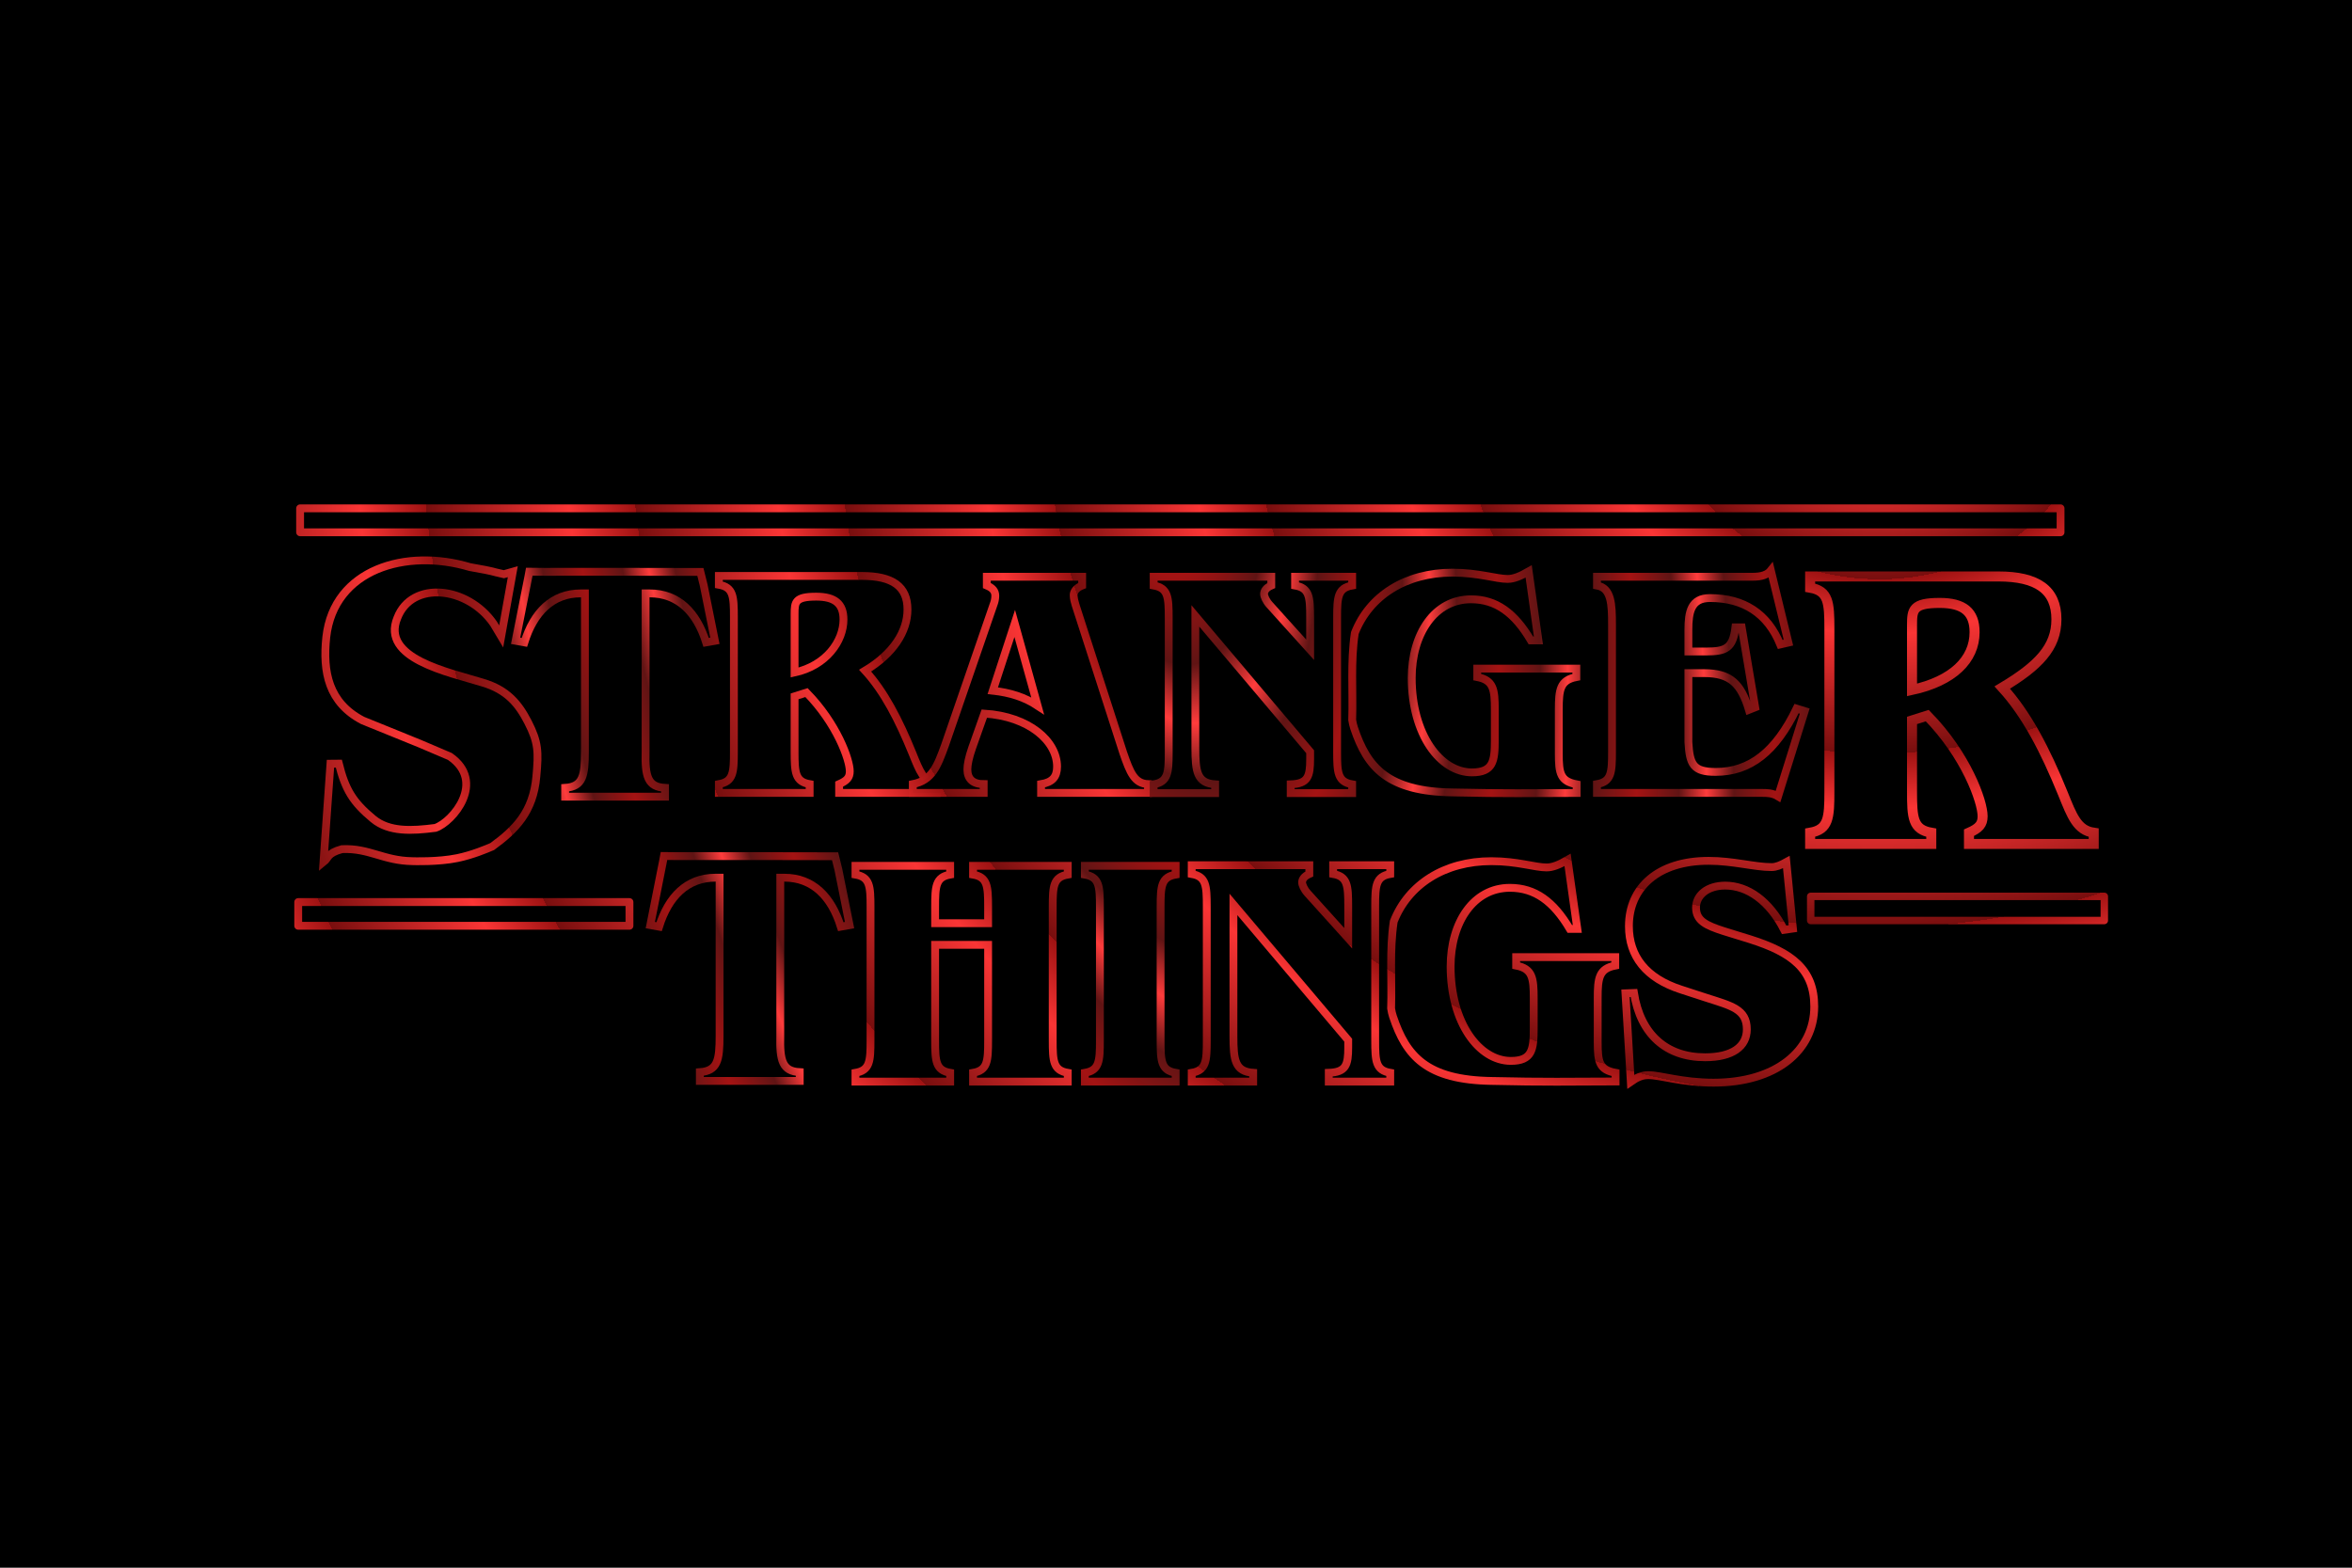
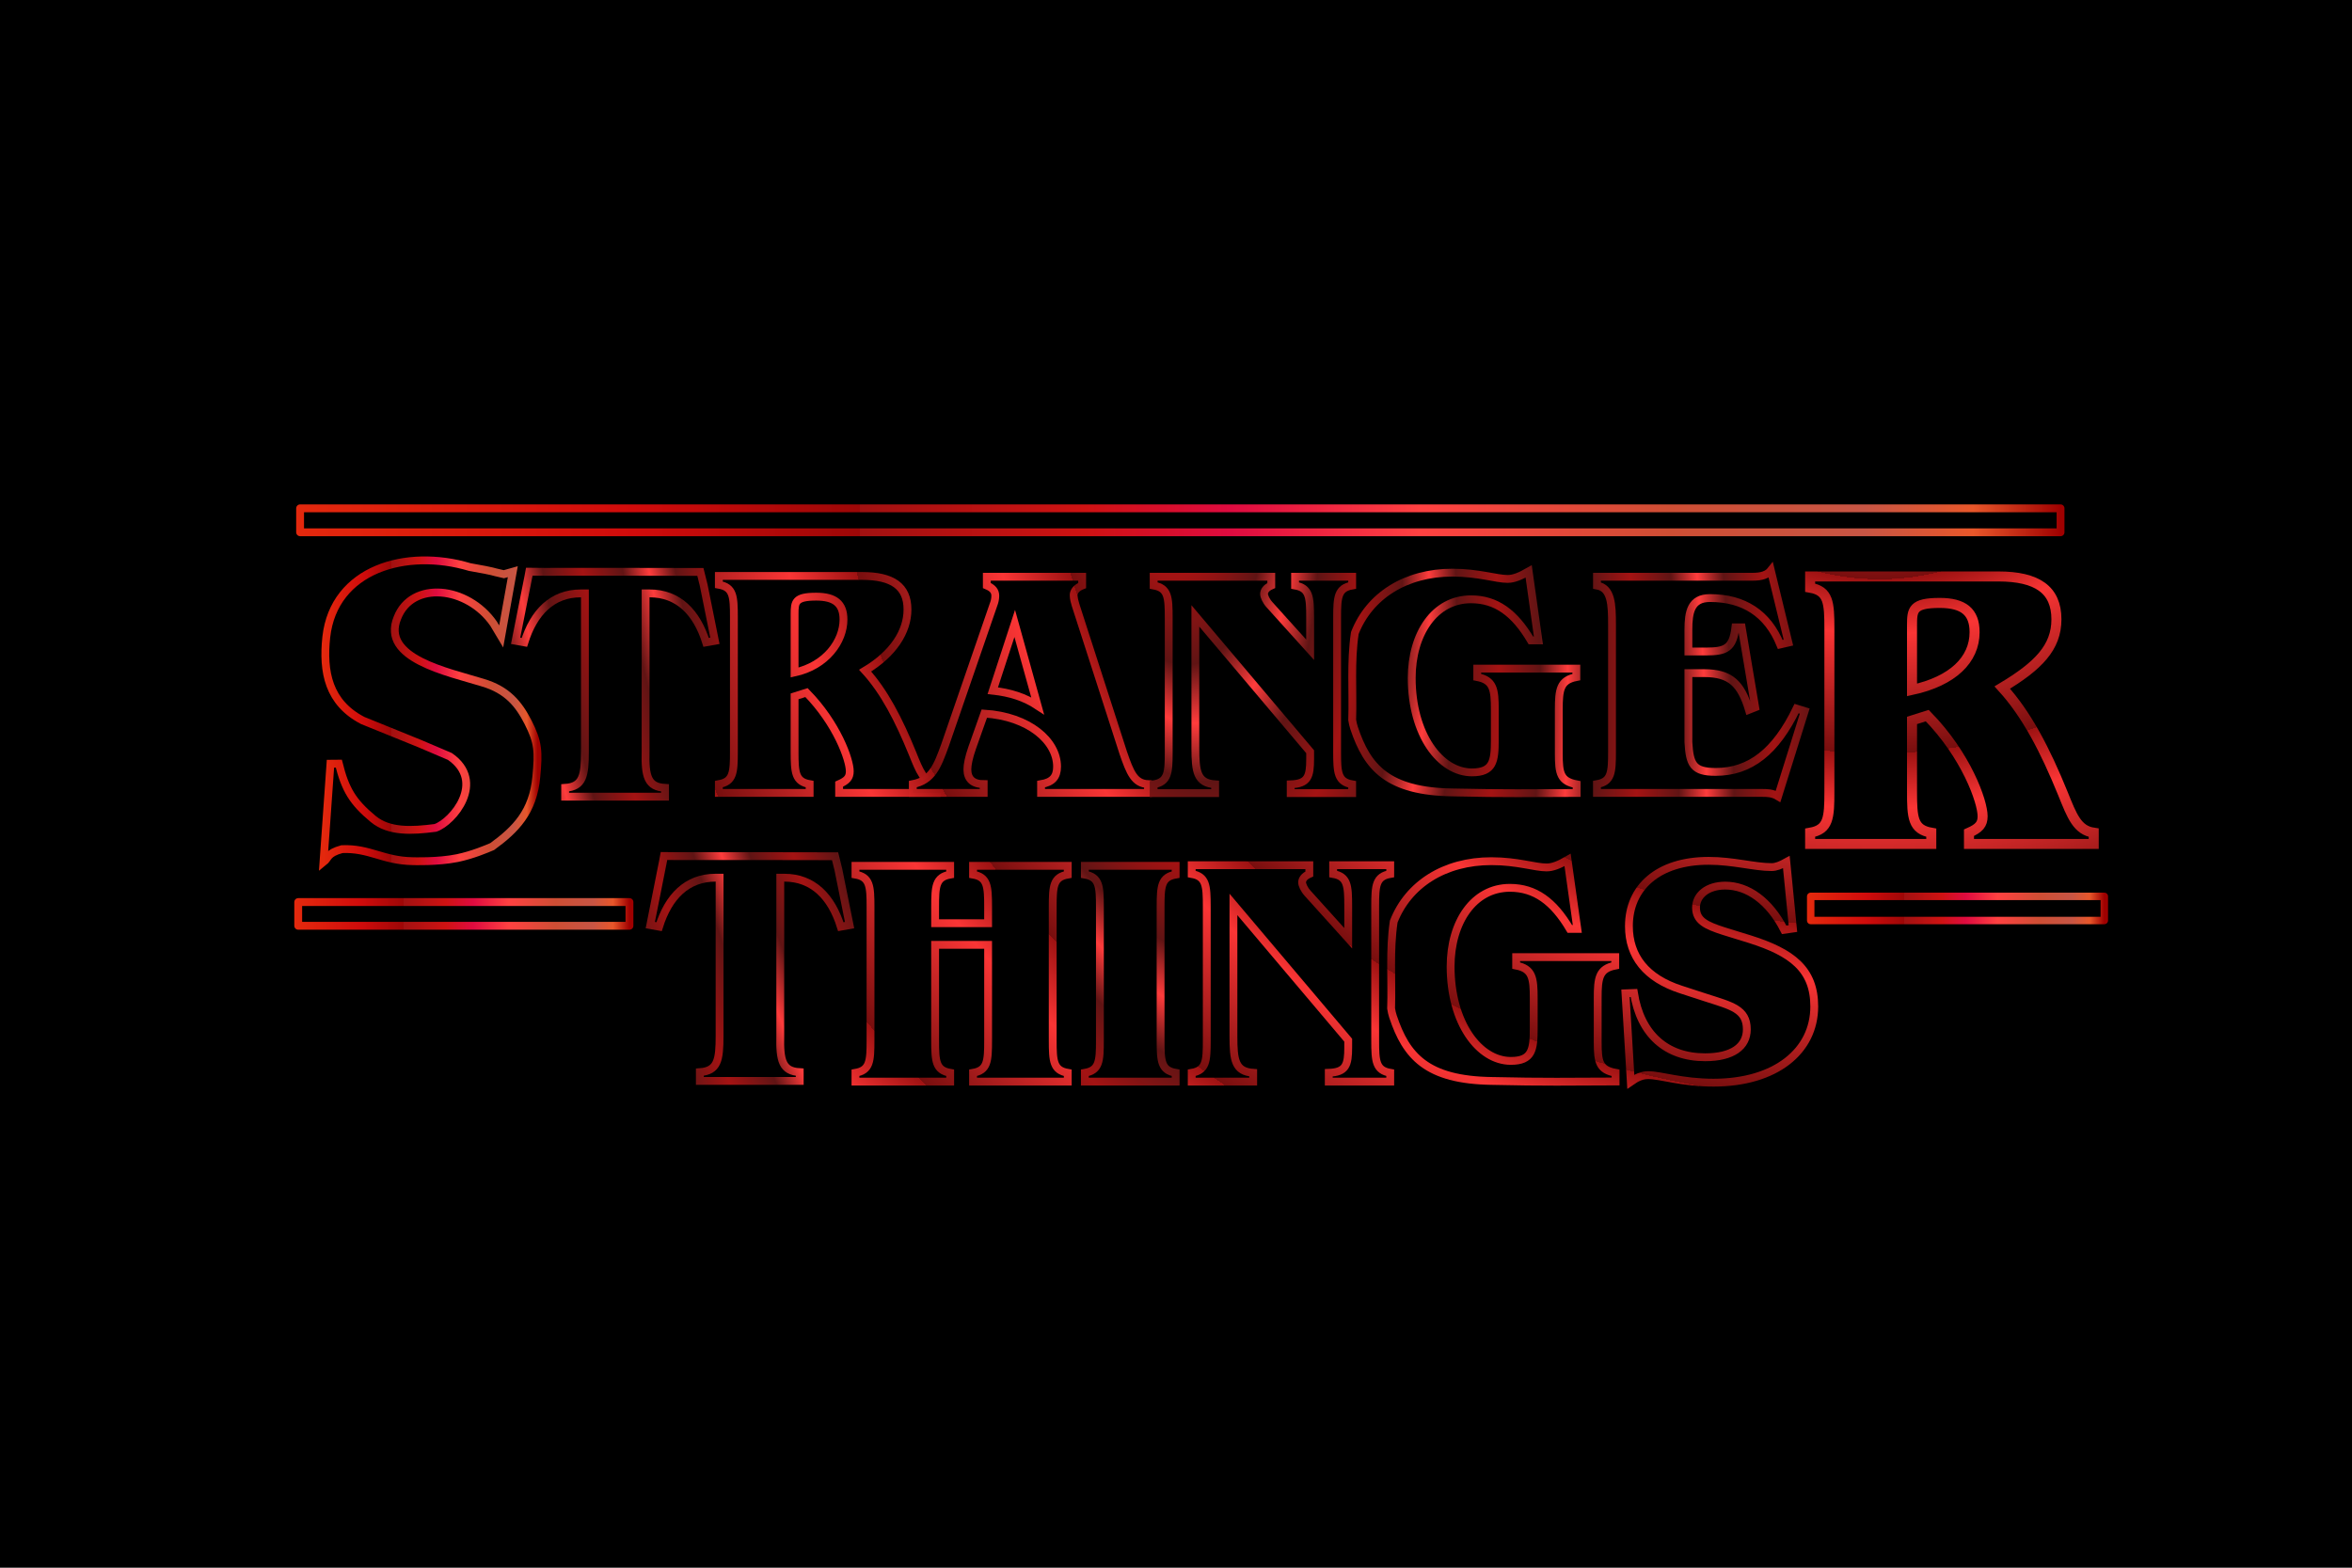
<svg id="titleSvg" viewBox="0 0 1200 800">
  <defs>
    <mask id="spotReveal">
      <ellipse fill="white" stroke="#d6d6d6" cx="600" rx="600" stroke-width="120" ry="300" cy="380" />
    </mask>
+     <linearGradient id="new1">
+       <stop style="stop-color: #e3280d" offset="0" id="stop1003" />
+       <stop style="stop-color: #d00b0b" offset="0.19" id="stop1106" />
+       <stop style="stop-color: #9d0707" offset="0.318" id="stop1300" />
+       <stop style="stop-color: #a11111" offset="0.318" id="stop1558" />
+       <stop style="stop-color: #ce1212" offset="0.445" id="stop1624" />
+       <stop style="stop-color: #df0b40" offset="0.529" id="stop1818" />
+       <stop style="stop-color: #ff4141" offset="0.636" id="stop1884" />
+       <stop style="stop-color: #ce4e34" offset="0.777" id="stop2142" />
+       <stop style="stop-color: #c75544" offset="0.888" id="stop2208" />
+       <stop style="stop-color: #e8572a" offset="0.95" id="stop2274" />
+       <stop style="stop-color: #9f0000" offset="1" id="stop1005" />
+     </linearGradient>
    <radialGradient id="radial2" cx="1038.5" cy="213.52" r="76.168" gradientTransform="matrix(.020383 1.1666 -1.3959 .02439 1236.4 -1010)" gradientUnits="userSpaceOnUse" spreadMethod="repeat">
      <stop id="stop1369" stop-color="#a41313" stop-opacity=".965" offset="0" />
      <stop id="stop1441" stop-color="#ff3636" stop-opacity=".981" offset=".317" />
      <stop id="stop1371" stop-color="#780e0e" offset="1" />
    </radialGradient>
    <radialGradient id="radial3" cx="599.01" cy="233.7" r="76.168" gradientTransform="matrix(.17493 .98458 -.42958 .076323 583.62 -389.03)" gradientUnits="userSpaceOnUse" spreadMethod="reflect">
      <stop id="stop32104" stop-color="#ff3c3c" offset="0" />
      <stop id="stop32242" stop-color="#601414" offset=".397" />
      <stop id="stop32106" stop-color="#a41313" offset="1" />
    </radialGradient>
  </defs>
  <rect id="bg" width="1200" height="800" />
  <g id="title">
-     <rect id="top-box" class="box" x="153.11" y="259.4" width="898.19" height="12.222" fill="none" stroke="url(#radial2)" stroke-linecap="round" stroke-linejoin="round" stroke-width="4" />
-     <rect id="bottom-left-box" class="box" x="152.15" y="460.32" width="169" height="12.114" fill="none" stroke="url(#radial2)" stroke-linecap="round" stroke-linejoin="round" stroke-width="4" />
-     <rect id="bottom-right-box" class="box" x="923.83" y="457.42" width="149.8" height="12.317" fill="none" stroke="url(#radial2)" stroke-linecap="round" stroke-linejoin="round" stroke-width="3.797" />
-     <path id="word1-s" d="m168.6 389.73-3.558 50.234c2.807-2.219 1.656-4.497 9.422-6.643 13.99-0.619 21.083 5.941 36.038 6.137 0 0 12.947 0.483 22.858-1.572 7.749-1.606 14.891-4.661 17.774-5.886 11.871-8.655 20.885-17.656 22.51-35.666 1.183-12.651 1.045-17.521-4.253-27.82-4.713-9.121-10.409-16.446-23.246-20.213-17.3-5.347-51.99-12.243-43.401-32.989 7.4-19.136 35.827-16.226 49.092 2.976l3.87 6.491 5.927-33.042-4.565 1.288c-8.216-1.795-2.46-0.982-17.384-3.653-32.461-9.714-69.306 1.012-73.206 35.702-1.922 17.924 1.196 33.528 18.543 42.58l29.065 11.788 15.453 6.587c18.582 12.844 1.599 33.376-7.379 36.442-12.137 1.584-23.641 2.138-31.72-4.521-10.455-8.628-14.277-15.036-17.572-28.26z" fill="none" stroke="url(#radial2)" stroke-width="4" />
+     <rect id="top-box" class="box" x="153.11" y="259.4" width="898.19" height="12.222" fill="none" stroke="url(#new1)" stroke-linecap="round" stroke-linejoin="round" stroke-width="4" />
+     <rect id="bottom-left-box" class="box" x="152.15" y="460.32" width="169" height="12.114" fill="none" stroke="url(#new1)" stroke-linecap="round" stroke-linejoin="round" stroke-width="4" />
+     <rect id="bottom-right-box" class="box" x="923.83" y="457.42" width="149.8" height="12.317" fill="none" stroke="url(#new1)" stroke-linecap="round" stroke-linejoin="round" stroke-width="3.797" />
+     <path id="word1-s" d="m168.6 389.73-3.558 50.234c2.807-2.219 1.656-4.497 9.422-6.643 13.99-0.619 21.083 5.941 36.038 6.137 0 0 12.947 0.483 22.858-1.572 7.749-1.606 14.891-4.661 17.774-5.886 11.871-8.655 20.885-17.656 22.51-35.666 1.183-12.651 1.045-17.521-4.253-27.82-4.713-9.121-10.409-16.446-23.246-20.213-17.3-5.347-51.99-12.243-43.401-32.989 7.4-19.136 35.827-16.226 49.092 2.976l3.87 6.491 5.927-33.042-4.565 1.288c-8.216-1.795-2.46-0.982-17.384-3.653-32.461-9.714-69.306 1.012-73.206 35.702-1.922 17.924 1.196 33.528 18.543 42.58l29.065 11.788 15.453 6.587c18.582 12.844 1.599 33.376-7.379 36.442-12.137 1.584-23.641 2.138-31.72-4.521-10.455-8.628-14.277-15.036-17.572-28.26z" fill="none" stroke="url(#new1)" stroke-width="4" />
    <path id="word1-t" d="m288.34 406.53h50.96v-4.48c-8.8-0.48-10.237-5.764-9.92-18.56v-80.68h2.08c14.56 0 24 9.64 28.8 25l4.48-0.8-5.712-28.349-1.693-6.798c-26.363-0.112-52.492-0.053-79.715-0.053-2.502 0-4.205-4e-3 -7.571-0.066l-0.437 2.362-6.552 32.904 4.48 0.8c4.8-15.36 14.24-25 28.8-25h2.08v80.68c0 12.32-0.96 17.92-10.08 18.56z" stroke="url(#radial3)" stroke-width="4" />
    <path id="word1-r1" d="m366.76 404.63h46.32v-4.48c-7.36-1.28-7.68-5.92-7.68-16.48v-28.32l6.08-1.92c15.52 15.84 22.08 34.24 22.08 40.16 0 3.2-1.44 4.8-5.44 6.56v4.48h49.76v-4.48c-6.56-0.96-8.64-6.56-12.32-15.68-7.04-17.28-14.4-31.52-24.16-42.24 14.4-8.64 21.6-20 21.6-31.2 0-11.84-7.68-17.12-23.2-17.12h-73.04v4.48c7.36 1.28 7.68 5.92 7.68 16.48v68.8c0 10.56-0.32 15.2-7.68 16.48zm38.64-61.44v-29.92c0-6.08 0.32-8.8 11.04-8.8 9.44 0 13.92 3.52 13.92 11.68 0 11.04-8.8 23.52-24.96 27.04z" stroke="url(#radial2)" stroke-width="4" />
    <path id="word1-a" d="m506.84 308.71-24.64 71.44c-4 11.04-6.72 18.08-16.48 20v4.48h36.16v-4.48c-5.44 0-8.32-2.56-8.32-7.52 0-2.56 0.8-6.24 2.4-10.88l6.24-17.6c22.88 1.44 37.12 14.08 37.12 27.04 0 5.28-2.4 8-8.16 8.96v4.48h54.56v-4.48c-6.88-0.32-9.12-5.76-12.64-16l-24.32-75.44c-0.48-1.6-0.96-3.2-0.96-5.12 0-1.76 1.44-3.68 4.32-4.8v-4.48h-48.64v4.48c3.04 1.28 4.32 2.88 4.32 5.28 0 1.44-0.32 3.04-0.96 4.64zm-0.32 43.76 11.2-34.32 11.68 42c-6.56-4.32-13.92-6.72-22.88-7.68z" stroke="url(#radial2)" stroke-width="4" />
    <path id="word1-n" d="m596.28 315.27v68.5c0 10.56-0.32 15.2-7.68 16.48v4.48h31.36v-4.48c-9.28-0.64-10.08-6.56-10.08-18.56v-67.38l58.56 69.3v3.68c0 8.96-1.12 12.64-9.92 12.96v4.48h31.36v-4.48c-7.36-1.28-7.68-5.92-7.68-16.48v-68.5c0-10.56 0.32-15.2 7.68-16.48v-4.48h-29.12v4.48c7.36 1.28 7.68 5.92 7.68 16.48v16.32l-20.64-22.88c-1.92-2.08-2.88-4.48-2.88-5.6 0-1.6 1.12-3.2 3.68-4.32v-4.48h-60v4.48c7.36 1.28 7.68 5.92 7.68 16.48z" stroke="url(#radial3)" stroke-width="4" />
    <path id="word1-g" d="m762.66 362.15v15.52c0 10.72-0.8 16.48-11.68 16.48-16.16 0-30.72-19.36-30.72-48.16 0-22.56 11.68-40.16 30.24-40.16 12.8 0 22.24 6.88 30.56 20.96h3.84l-4.96-35.2c-4.16 2.4-7.52 3.84-10.72 3.84-5.92 0-14.88-3.2-28.16-3.2-23.964 0-42.424 11.871-49.823 30.809-2.227 14.868-0.859 29.566-1.34 44.36 0.22 1.399 0.528 2.801 0.958 4.087 6.746 20.175 17.091 32.451 50.531 32.898 25.898 0.609 40.802 0.356 63.041 0.27v-4.401c-8.32-1.6-9.127-5.463-9.127-15.703v-22.4c0-10.24 0.64-15.04 8.96-16.64v-4.32h-50.56v4.32c8.32 1.6 8.96 6.4 8.96 16.64z" stroke="url(#radial3)" stroke-width="4" />
    <path id="word1-e" d="m814.78 404.63h83.92c2.88 0 5.6 0 8.48 1.76l13.6-43.52-4.16-1.28c-10.56 21.92-23.68 32.32-41.28 32.32-11.52 0-13.276-3.858-13.92-15.2v-35.2h8.16c13.28 0 18.72 5.44 22.72 18.72l3.2-1.28-6.88-40.8h-3.2c-1.28 10.72-4.96 12.32-15.04 12.32h-8.96v-11.04c0-9.12 1.28-16.24 11.04-16.24 17.28 0 29.44 8 35.84 23.68l4.16-0.96-8.96-36.8c-1.76 2.24-4.8 3.2-9.12 3.2h-79.6v4.48c7.36 1.28 7.68 9.52 7.68 20.08v64.8c0 10.56-0.32 15.2-7.68 16.48z" stroke="url(#radial3)" stroke-width="4" />
    <path id="word1-r2" d="m923.54 430.67h61.805v-5.73c-9.414-1.637-9.824-7.572-9.824-21.079v-36.224l7.777-2.456c19.852 20.261 28.242 43.796 28.242 51.368 0 4.093-1.842 6.14-6.957 8.391v5.73h63.646v-5.73c-8.393-1.228-11.05-8.391-15.76-20.056-9.002-22.103-18.418-40.317-30.9-54.028 18.418-11.052 27.627-20.466 27.627-34.791 0-15.144-9.822-21.898-29.675-21.898h-95.982v5.73c9.414 1.637 9.823 7.572 9.823 21.079v82.885c0 13.507-0.409 19.442-9.823 21.079zm51.982-78.587v-33.154c0-7.777 0.409-11.256 14.121-11.256 12.075 0 17.804 4.502 17.804 14.94 0 14.121-11.255 24.968-31.925 29.47z" stroke="url(#radial2)" stroke-width="5.116" />
    <path id="word2-t" d="m357.06 551.61h50.96v-4.48c-8.8-0.48-10.237-5.764-9.92-18.56v-80.68h2.08c14.56 0 24 9.64 28.8 25l4.48-0.8-5.712-28.349-1.693-6.798c-26.363-0.112-52.492-0.053-79.715-0.053-2.502 0-4.205-4e-3 -7.571-0.066l-0.437 2.362-6.552 32.904 4.48 0.8c4.8-15.36 14.24-25 28.8-25h2.08v80.68c0 12.32-0.96 17.92-10.08 18.56z" stroke="url(#radial3)" stroke-width="4" />
    <path id="word2-h" d="m477.1 482.15h27.04v48.84c0 10.56-0.32 15.2-7.68 16.48v4.48h48.32v-4.48c-7.36-1.28-7.68-5.92-7.68-16.48v-68.2c0-10.56 0.32-15.2 7.68-16.48v-4.48h-48.32v4.48c7.36 1.28 7.68 5.92 7.68 16.48v8.32h-27.04v-8.32c0-10.56 0.32-15.2 7.68-16.48v-4.48h-48.32v4.48c7.36 1.28 7.68 5.92 7.68 16.48v68.2c0 10.56-0.32 15.2-7.68 16.48v4.48h48.32v-4.48c-7.36-1.28-7.68-5.92-7.68-16.48z" stroke="url(#radial2)" stroke-width="4" />
    <path id="word2-i" d="m553.5 551.95h46.32v-4.48c-7.36-1.28-7.68-5.92-7.68-16.48v-68.2c0-10.56 0.32-15.2 7.68-16.48v-4.48h-46.32v4.48c7.36 1.28 7.68 5.92 7.68 16.48v68.2c0 10.56-0.32 15.2-7.68 16.48z" stroke="url(#radial3)" stroke-width="4" />
    <path id="word2-n" d="m615.7 462.48v68.5c0 10.56-0.32 15.2-7.68 16.48v4.48h31.36v-4.48c-9.28-0.64-10.08-6.56-10.08-18.56v-67.38l58.56 69.3v3.68c0 8.96-1.12 12.64-9.92 12.96v4.48h31.36v-4.48c-7.36-1.28-7.68-5.92-7.68-16.48v-68.5c0-10.56 0.32-15.2 7.68-16.48v-4.48h-29.12v4.48c7.36 1.28 7.68 5.92 7.68 16.48v16.32l-20.64-22.88c-1.92-2.08-2.88-4.48-2.88-5.6 0-1.6 1.12-3.2 3.68-4.32v-4.48h-60v4.48c7.36 1.28 7.68 5.92 7.68 16.48z" stroke="url(#radial2)" stroke-width="4" />
    <path id="word2-g" d="m782.51 509.38v15.52c0 10.72-0.8 16.48-11.68 16.48-16.16 0-30.72-19.36-30.72-48.16 0-22.56 11.68-40.16 30.24-40.16 12.8 0 22.24 6.88 30.56 20.96h3.84l-4.96-35.2c-4.16 2.4-7.52 3.84-10.72 3.84-5.92 0-14.88-3.2-28.16-3.2-23.964 0-42.424 11.871-49.823 30.809-2.227 14.868-0.859 29.566-1.34 44.36 0.22 1.399 0.528 2.801 0.958 4.087 6.746 20.175 17.091 32.451 50.531 32.898 25.898 0.609 40.802 0.356 63.041 0.27v-4.401c-8.32-1.6-9.127-5.463-9.127-15.703v-22.4c0-10.24 0.64-15.04 8.96-16.64v-4.32h-50.56v4.32c8.32 1.6 8.96 6.4 8.96 16.64z" stroke="url(#radial2)" stroke-width="4" />
    <path id="word2-s" d="m892.84 479.29-13.44-4.16c-8.96-2.88-14.08-5.28-14.08-12 0-6.24 5.76-11.2 14.88-11.2 11.52 0 22.56 7.84 30.08 22.56l4.48-0.64-3.36-33.92c-2.88 1.6-5.28 2.56-7.52 2.56-8.8 0-19.52-3.2-32.16-3.2-25.92 0-40.64 13.76-40.64 33.28 0 15.52 8.8 26.64 26.56 32.4l12.8 4.16c12.8 4.16 20.8 5.76 20.8 16.16 0 8.8-7.36 14.24-21.28 14.24-19.84 0-32.96-11.68-36.32-32.8l-4.32 0.16 2.72 45.12c3.2-2.24 5.76-3.36 8.96-3.36 6.24 0 17.12 3.84 33.28 3.84 31.68 0 51.36-16.16 51.36-38.88 0-19.04-11.52-27.6-32.8-34.32z" stroke="url(#radial2)" stroke-width="4" />
  </g>
</svg>
